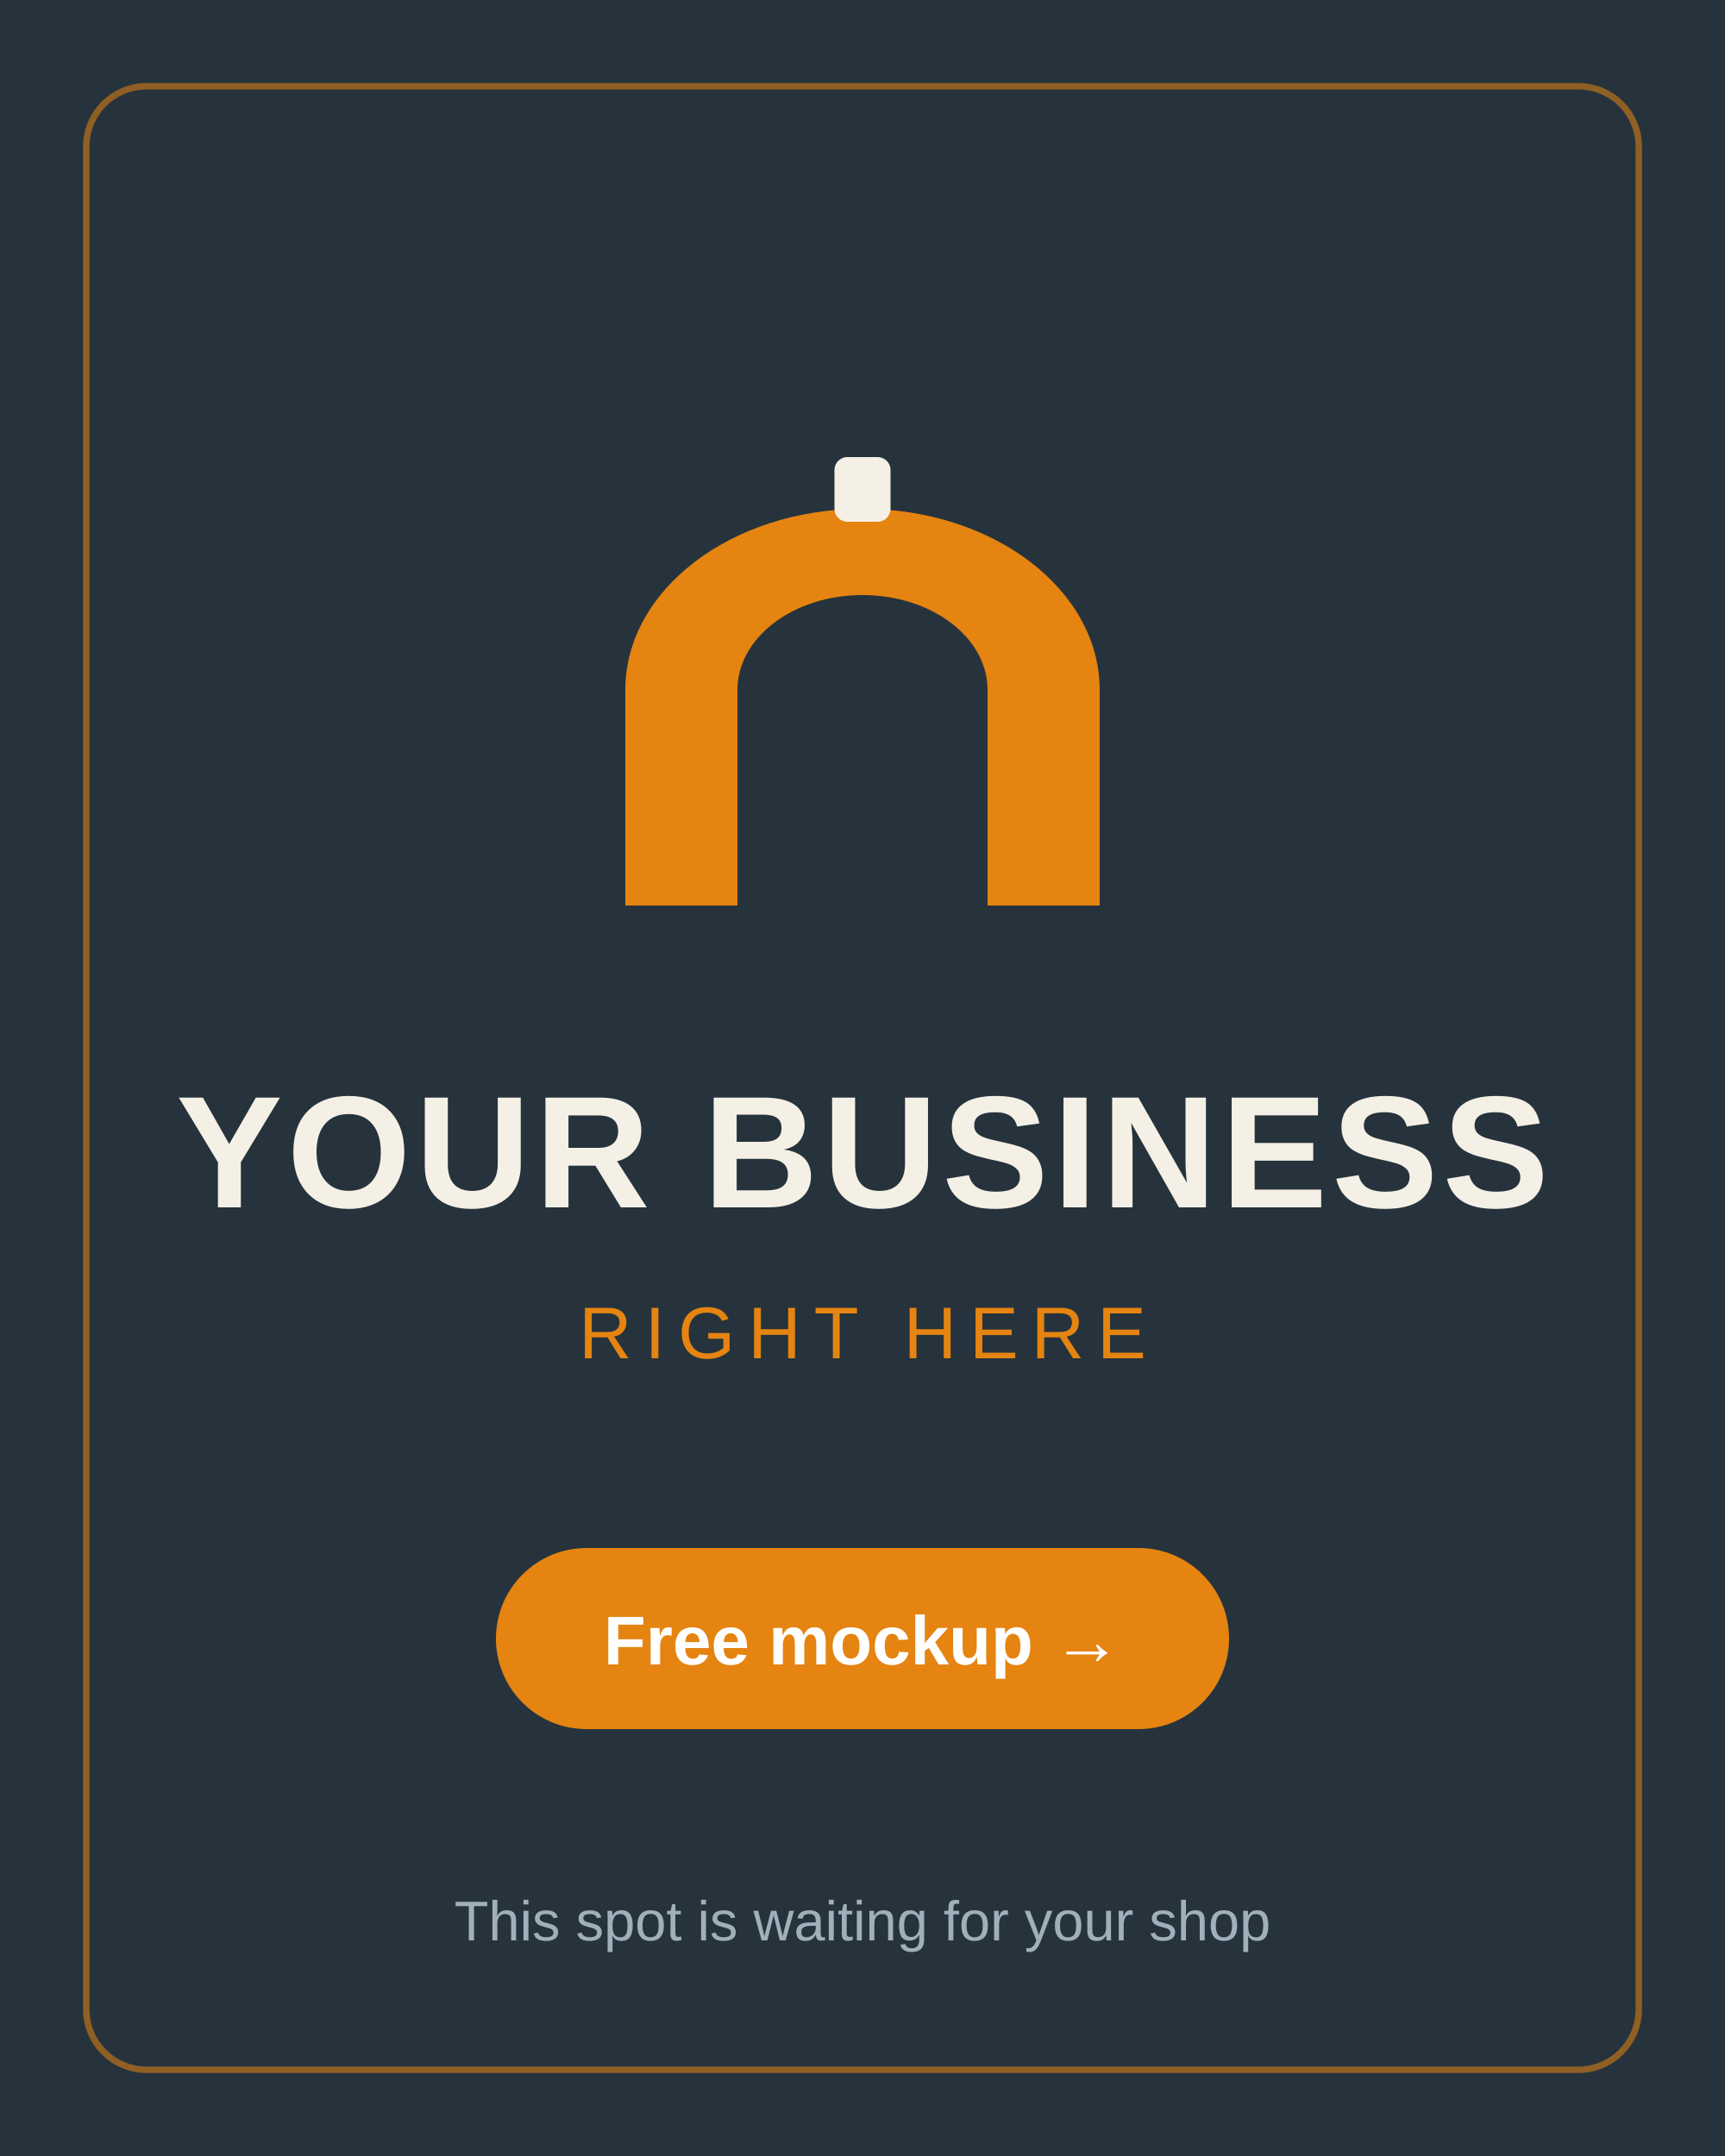
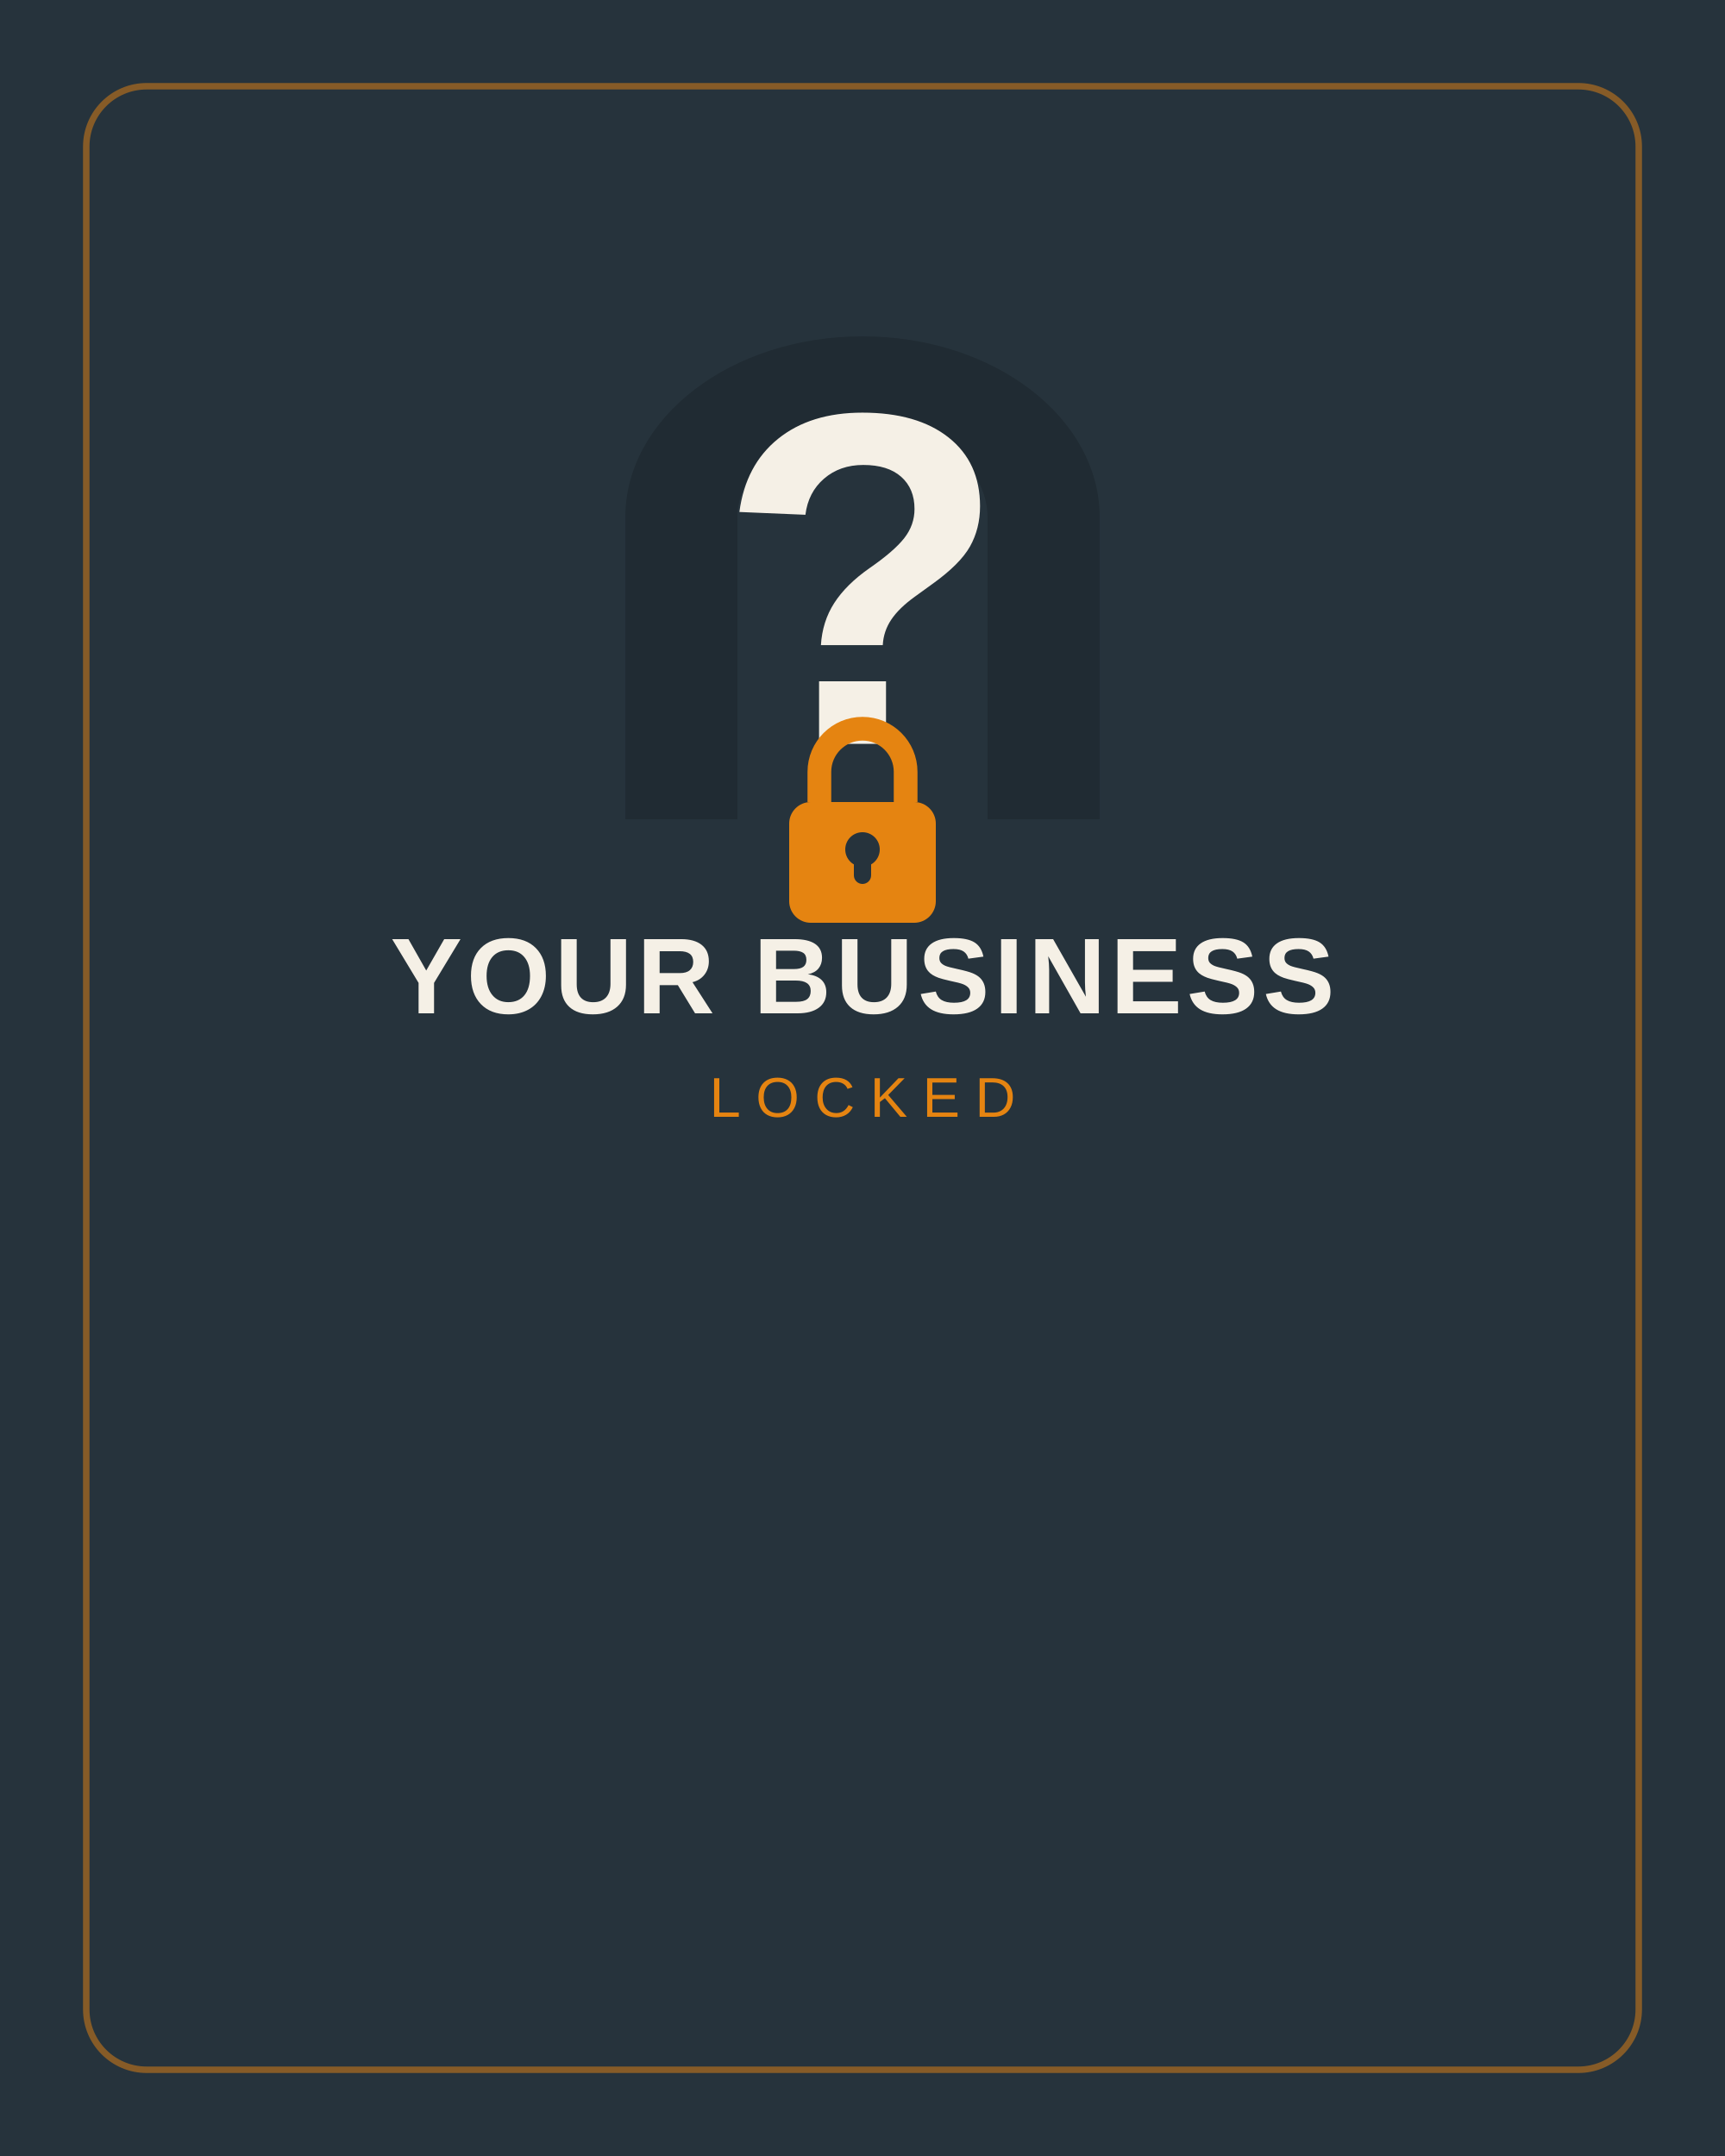
<svg xmlns="http://www.w3.org/2000/svg" viewBox="0 0 800 1000">
  <rect width="800" height="1000" fill="#26333C" />
-   <rect x="40" y="40" width="720" height="920" rx="28" fill="none" stroke="#E58411" stroke-width="3" opacity="0.55" />
-   <g transform="translate(400,330)">
-     <path d="M-110 90 V-10 a110 84 0 0 1 220 0 V90 h-52 V-10 a58 44 0 0 0 -116 0 V90 Z" fill="#E58411" />
-     <rect x="-13" y="-118" width="26" height="30" rx="6" fill="#F5F0E6" />
+   <rect x="40" y="40" width="720" height="920" rx="28" fill="none" stroke="#E58411" stroke-width="3" opacity="0.5" />
+   <g opacity="0.16" transform="translate(0,-90)">
+     <path d="M290 470 V330 a110 84 0 0 1 220 0 V470 h-52 V330 a58 44 0 0 0 -116 0 V470 Z" fill="#000000" />
  </g>
-   <text x="400" y="560" text-anchor="middle" font-family="Arial, Helvetica, sans-serif" font-weight="bold" font-size="74" fill="#F5F0E6" letter-spacing="2">YOUR BUSINESS</text>
-   <text x="400" y="630" text-anchor="middle" font-family="Arial, Helvetica, sans-serif" font-size="34" fill="#E58411" letter-spacing="6">RIGHT HERE</text>
-   <g transform="translate(400,760)">
-     <rect x="-170" y="-42" width="340" height="84" rx="42" fill="#E58411" />
-     <text y="12" text-anchor="middle" font-family="Arial, Helvetica, sans-serif" font-weight="bold" font-size="32" fill="#FFFFFF">Free mockup →</text>
+   <text x="400" y="345" text-anchor="middle" font-family="Arial, Helvetica, sans-serif" font-weight="bold" font-size="220" fill="#F5F0E6">?</text>
+   <g transform="translate(400,378)">
+     <rect x="-34" y="-6" width="68" height="56" rx="10" fill="#E58411" />
+     <path d="M-20 -6 v-14 a20 20 0 0 1 40 0 v14" fill="none" stroke="#E58411" stroke-width="11" />
+     <circle cx="0" cy="16" r="8" fill="#26333C" />
+     <rect x="-4" y="16" width="8" height="16" rx="4" fill="#26333C" />
  </g>
-   <text x="400" y="900" text-anchor="middle" font-family="Arial, Helvetica, sans-serif" font-size="26" fill="#9FB0BA">This spot is waiting for your shop</text>
+   <text x="400" y="470" text-anchor="middle" font-family="Arial, Helvetica, sans-serif" font-weight="bold" font-size="50" fill="#F5F0E6" letter-spacing="2">YOUR BUSINESS</text>
+   <text x="400" y="518" text-anchor="middle" font-family="Arial, Helvetica, sans-serif" font-size="26" fill="#E58411" letter-spacing="7">LOCKED</text>
</svg>
